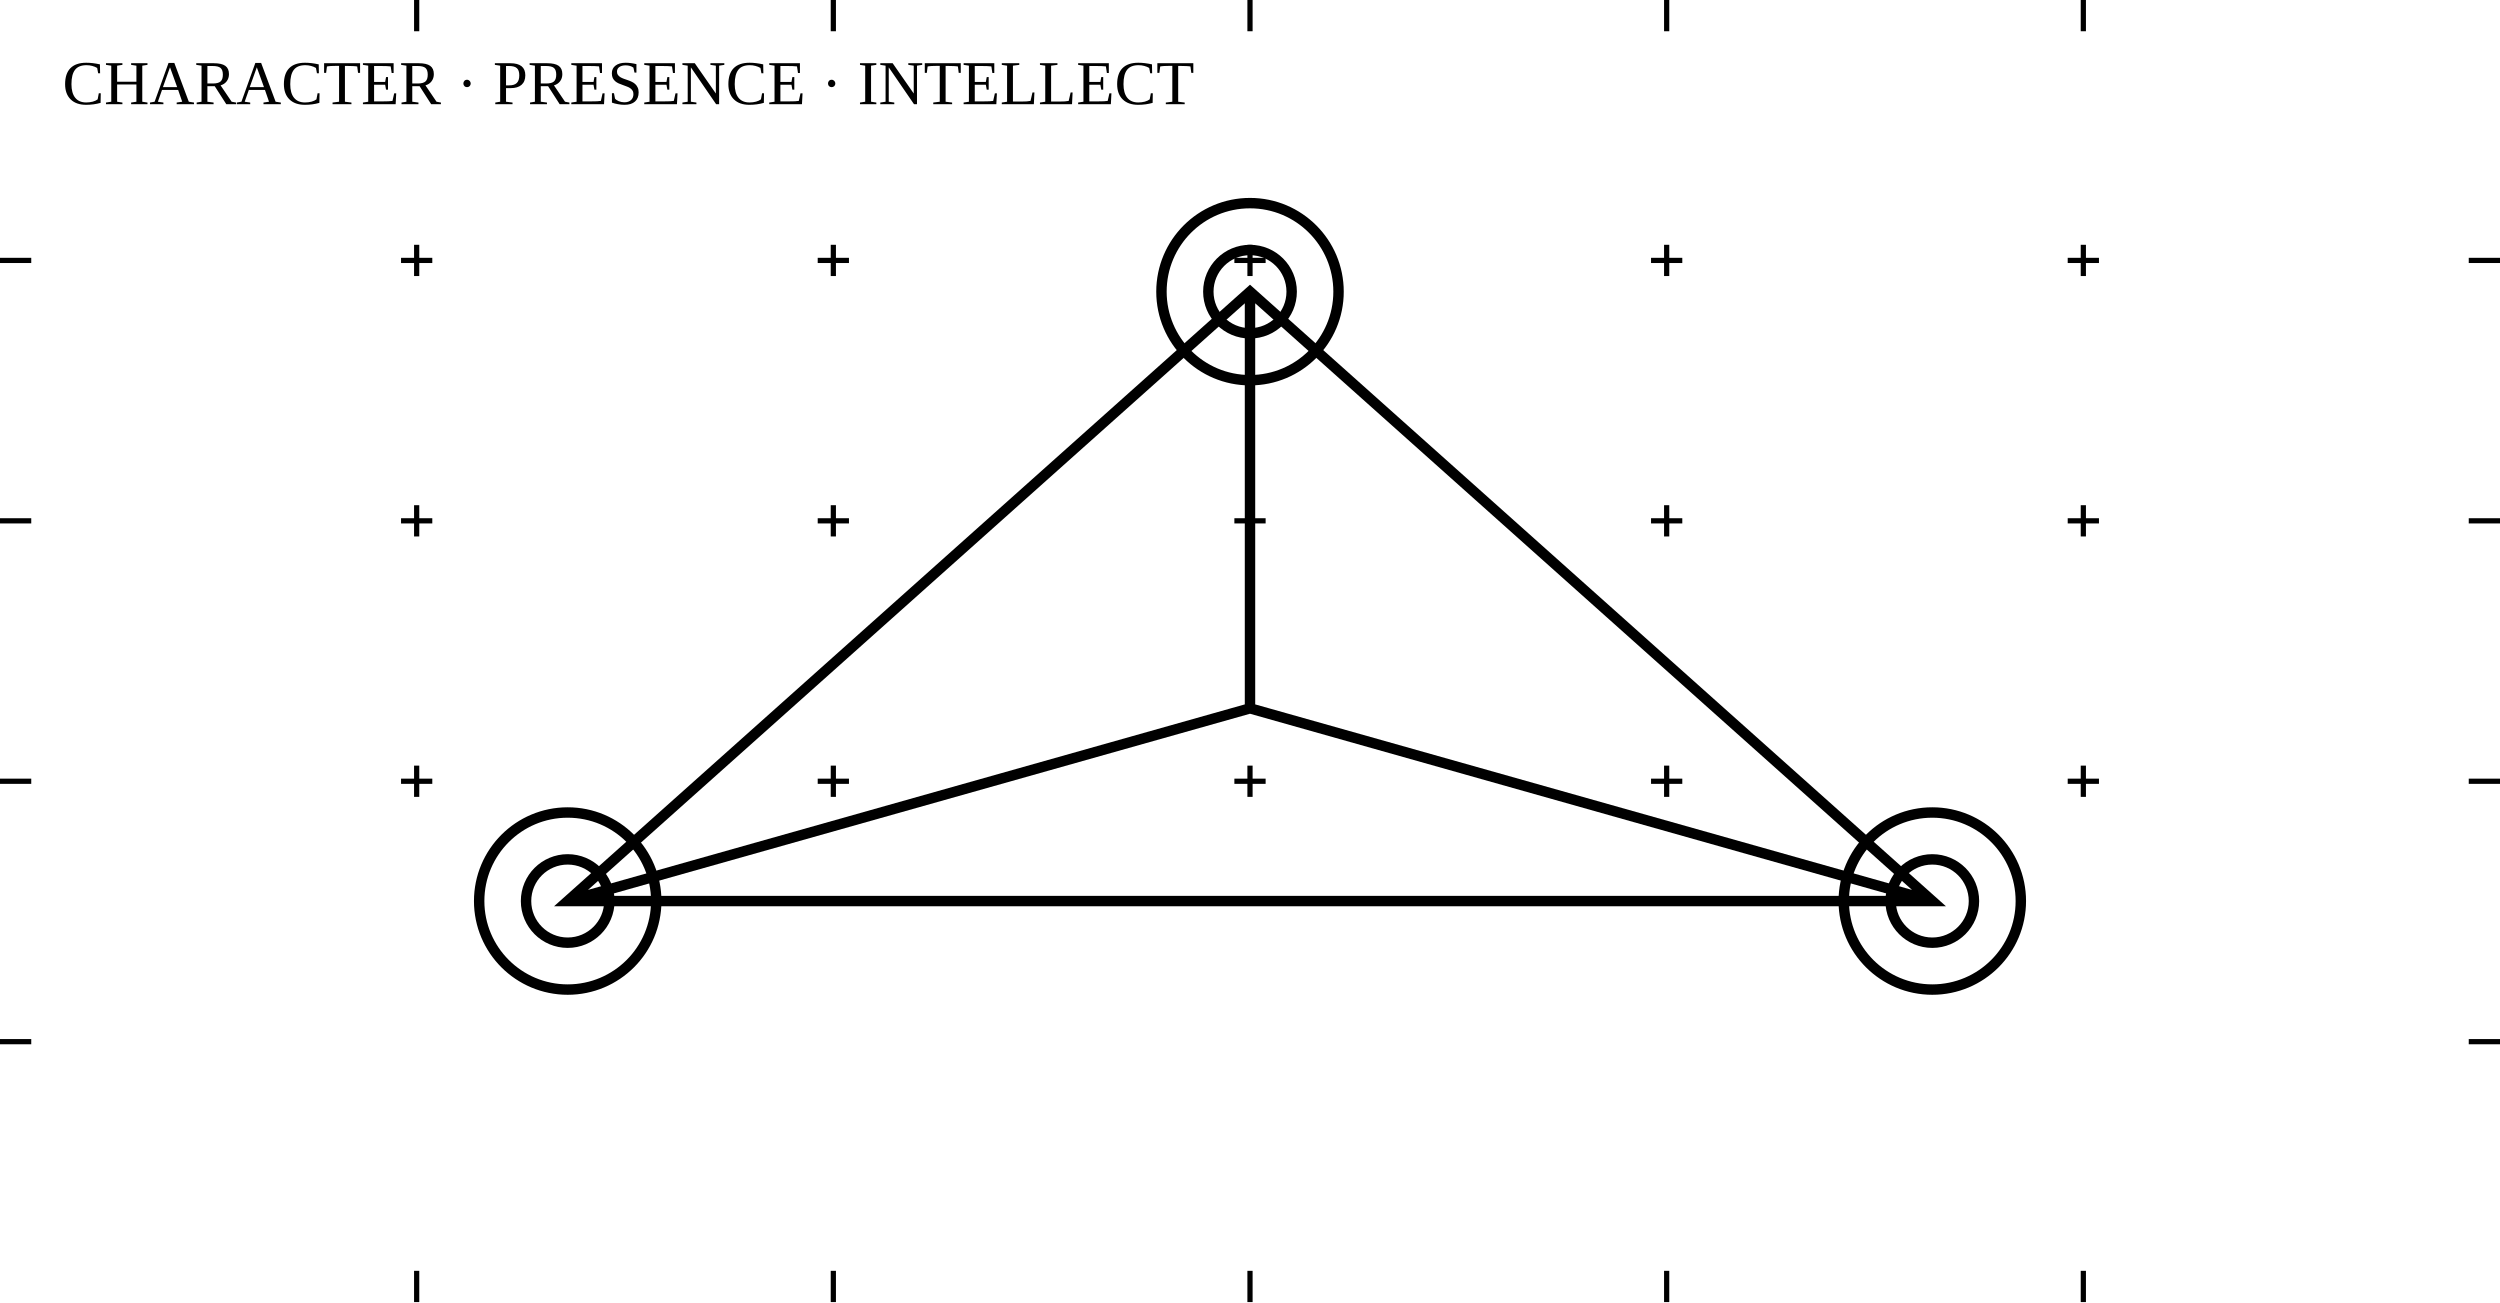
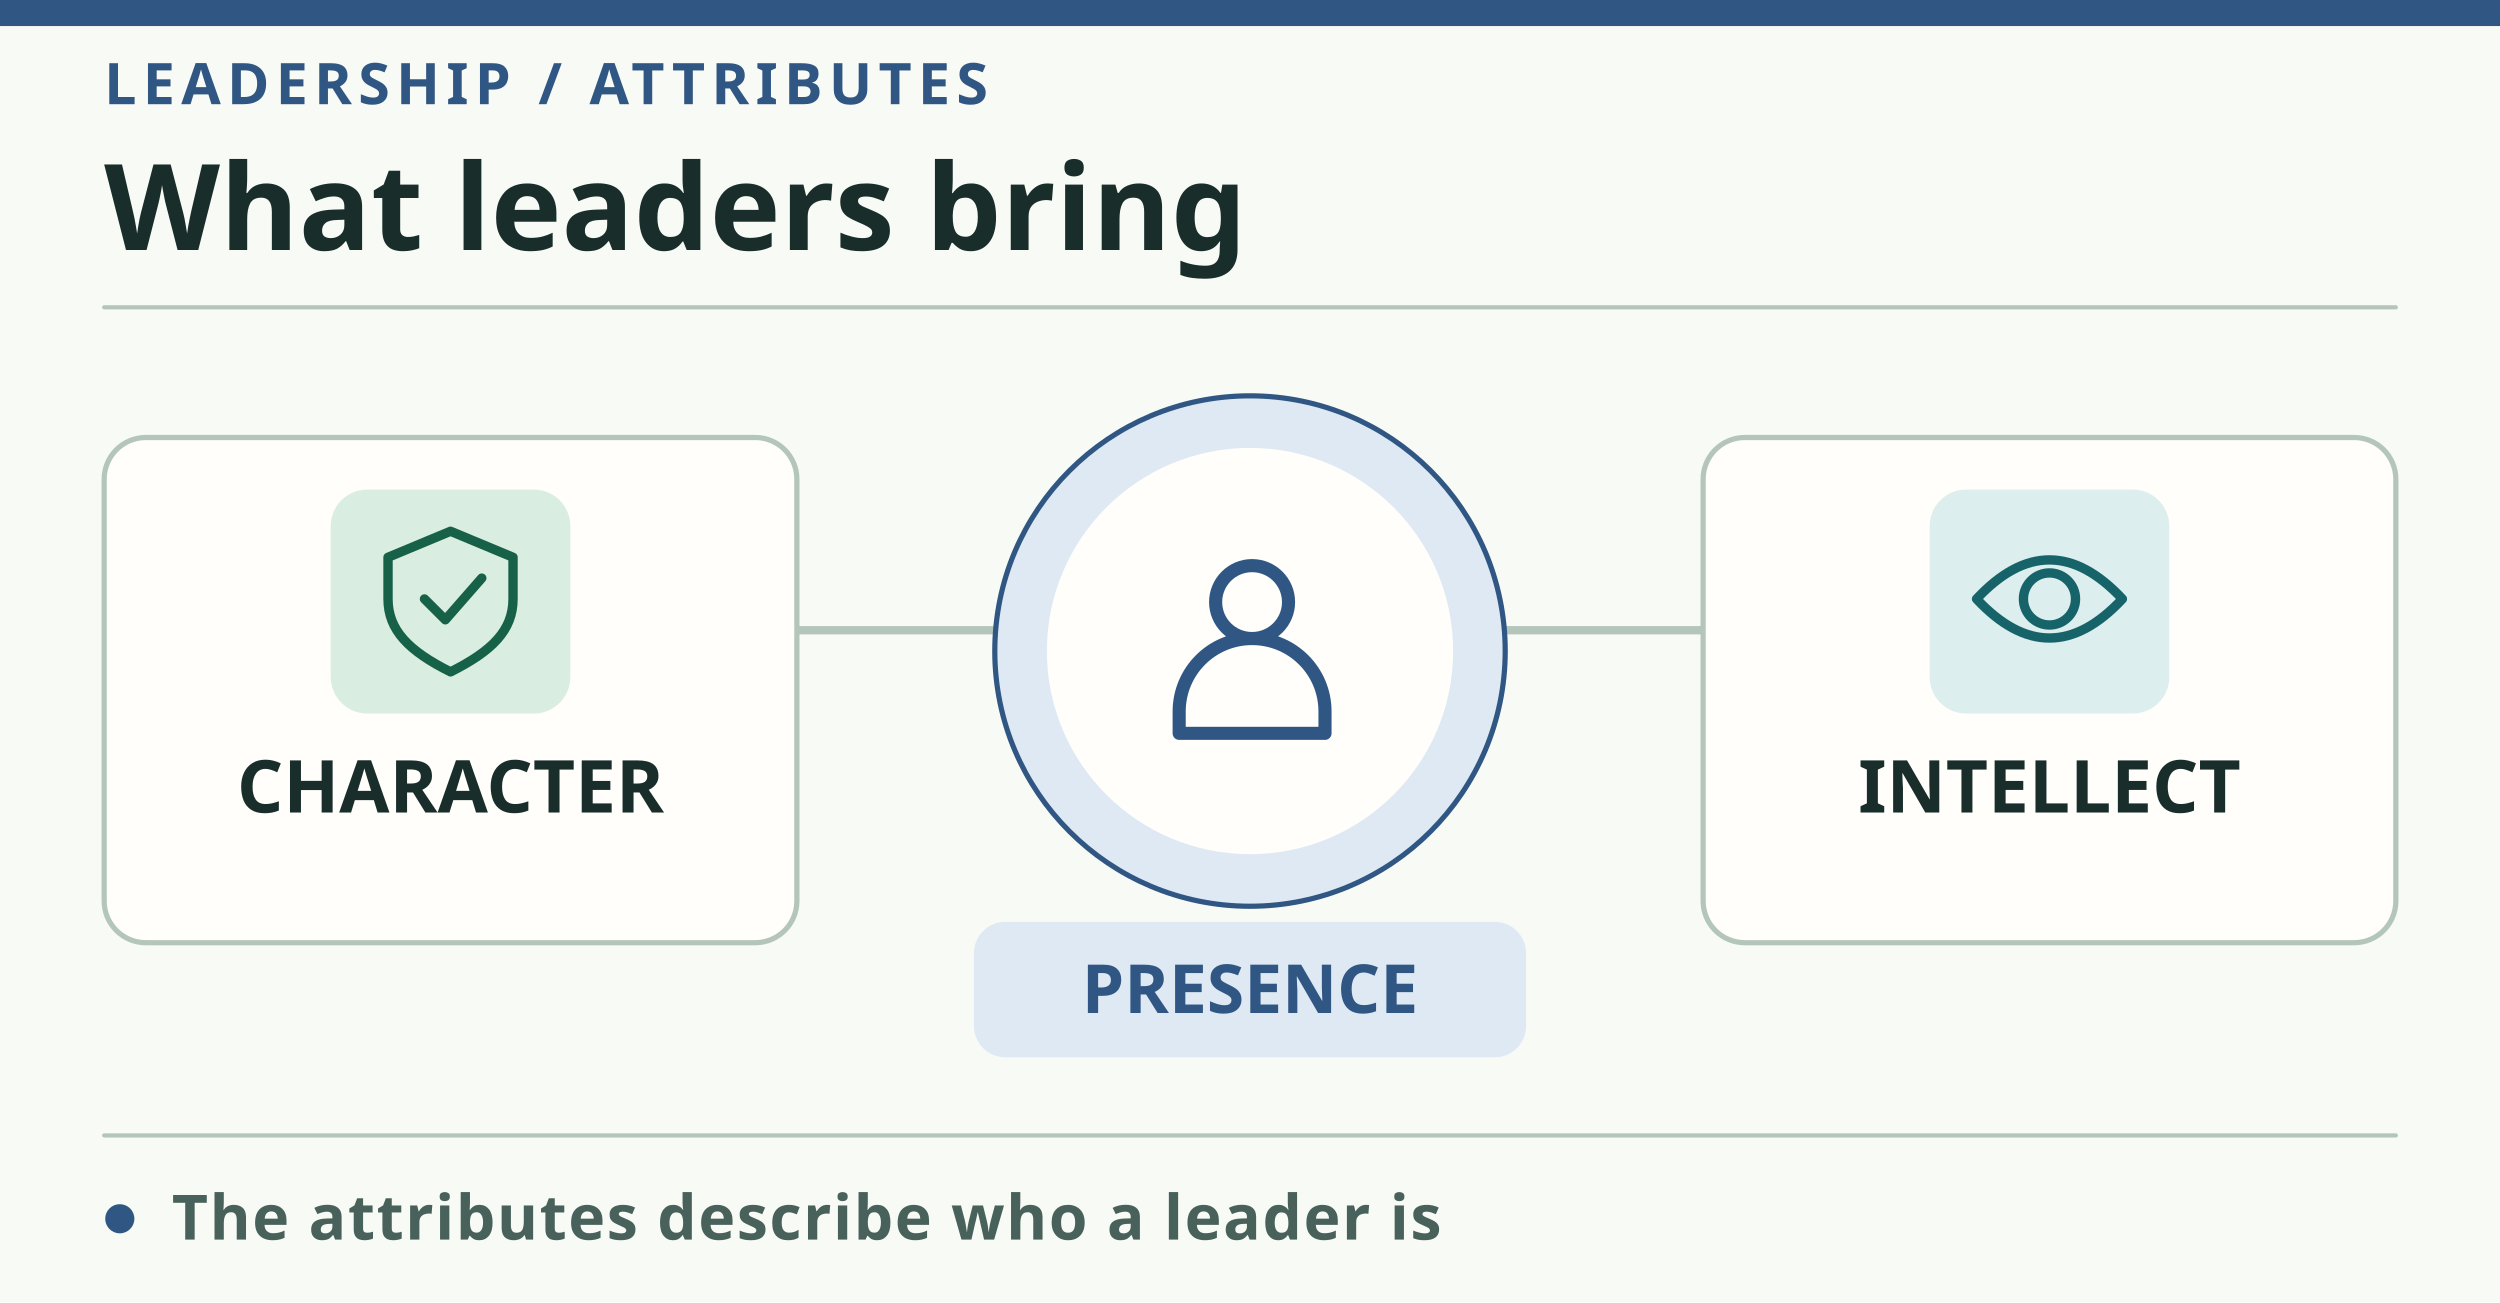
<svg viewBox="0 0 480 250" aria-hidden="true" focusable="false">
-   <g class="plate-grid" fill="none" stroke="currentColor">
-     <path class="grid-cross" d="M77 50h6M80 47v6M157 50h6M160 47v6M237 50h6M240 47v6M317 50h6M320 47v6M397 50h6M400 47v6M77 100h6M80 97v6M157 100h6M160 97v6M237 100h6M240 97v6M317 100h6M320 97v6M397 100h6M400 97v6M77 150h6M80 147v6M157 150h6M160 147v6M237 150h6M240 147v6M317 150h6M320 147v6M397 150h6M400 147v6" />
-     <path class="thin" d="M80 0v6M160 0v6M240 0v6M320 0v6M400 0v6M80 244v6M160 244v6M240 244v6M320 244v6M400 244v6M0 50h6M0 100h6M0 150h6M0 200h6M474 50h6M474 100h6M474 150h6M474 200h6" />
+   <rect x="0" y="0" width="480" height="250" rx="0" fill="#f8faf5" stroke="none" />
+   <rect x="0" y="0" width="480" height="5" rx="0" fill="#305783" stroke="none" />
+   <text x="20" y="20" text-anchor="start" style="font-family:system-ui,sans-serif;font-size:11px;font-weight:740;letter-spacing:0.11em;fill:#305783">LEADERSHIP / ATTRIBUTES</text>
+   <text x="20" y="48" text-anchor="start" style="font-family:system-ui,sans-serif;font-size:23px;font-weight:720;letter-spacing:0em;fill:#192e2b">What leaders bring</text>
+   <path d="M20 59H460" fill="none" stroke="#b4c5ba" stroke-width="0.8" stroke-linecap="round" stroke-linejoin="round" />
+   <path d="M145 121H204M276 121h59" fill="none" stroke="#b4c5ba" stroke-width="1.6" stroke-linecap="round" stroke-linejoin="round" />
+   <circle cx="240" cy="125" r="49" fill="#dfe9f4" stroke="#305783" />
+   <circle cx="240" cy="125" r="39" fill="#fffefa" stroke="none" />
+   <g transform="translate(218 103) scale(1.4)">
+     <path d="M21 9a5 5 0 1 1-10 0 5 5 0 1 1 10 0z M6 27v-3a10 10 0 0 1 20 0v3z" fill="none" stroke="#305783" stroke-width="1.8" stroke-linecap="round" stroke-linejoin="round" />
  </g>
-   <text class="t-title" x="12" y="20">CHARACTER · PRESENCE · INTELLECT</text>
-   <g class="ink" fill="none" stroke="currentColor" stroke-width="2">
-     <path d="M240 56L371 173H109Z M240 56V136M109 173L240 136L371 173" />
-     <circle class="pf" cx="240" cy="56" r="17" />
-     <circle class="pf" cx="109" cy="173" r="17" />
-     <circle class="pf" cx="371" cy="173" r="17" />
-     <circle class="acc" cx="240" cy="56" r="8" />
-     <circle class="acc" cx="109" cy="173" r="8" />
-     <circle class="acc" cx="371" cy="173" r="8" />
+   <rect x="20" y="84" width="133" height="97" rx="8" fill="#fffefa" stroke="#b4c5ba" />
+   <rect x="63.5" y="94" width="46" height="43" rx="7" fill="#d9eee0" stroke="none" />
+   <g transform="translate(70.5 99) scale(1)">
+     <path d="M16 3L28 8v8c0 6-4 10-12 14C8 26 4 22 4 16V8z M11 16l4 4 7-8" fill="none" stroke="#176149" stroke-width="1.8" stroke-linecap="round" stroke-linejoin="round" />
  </g>
+   <text x="86.5" y="156" text-anchor="middle" style="font-family:system-ui,sans-serif;font-size:14px;font-weight:650;letter-spacing:0em;fill:#192e2b">CHARACTER</text>
+   <rect x="327" y="84" width="133" height="97" rx="8" fill="#fffefa" stroke="#b4c5ba" />
+   <rect x="370.5" y="94" width="46" height="43" rx="7" fill="#dceeed" stroke="none" />
+   <g transform="translate(377.5 99) scale(1)">
+     <path d="M2 16Q16 1 30 16 16 31 2 16z M21 16a5 5 0 1 1-10 0 5 5 0 1 1 10 0z" fill="none" stroke="#16636a" stroke-width="1.8" stroke-linecap="round" stroke-linejoin="round" />
+   </g>
+   <text x="393.5" y="156" text-anchor="middle" style="font-family:system-ui,sans-serif;font-size:14px;font-weight:650;letter-spacing:0em;fill:#192e2b">INTELLECT</text>
+   <rect x="187" y="177" width="106" height="26" rx="6" fill="#dfe9f4" stroke="none" />
+   <text x="240" y="194.5" text-anchor="middle" style="font-family:system-ui,sans-serif;font-size:13px;font-weight:650;letter-spacing:0em;fill:#305783">PRESENCE</text>
+   <path d="M20 218H460" fill="none" stroke="#b4c5ba" stroke-width="0.8" stroke-linecap="round" stroke-linejoin="round" />
+   <circle cx="23" cy="234" r="2.8" fill="#305783" stroke="none" />
+   <text x="33" y="238" text-anchor="start" style="font-family:system-ui,sans-serif;font-size:12px;font-weight:650;letter-spacing:0.025em;fill:#48615a">The attributes describe who a leader is</text>
</svg>
